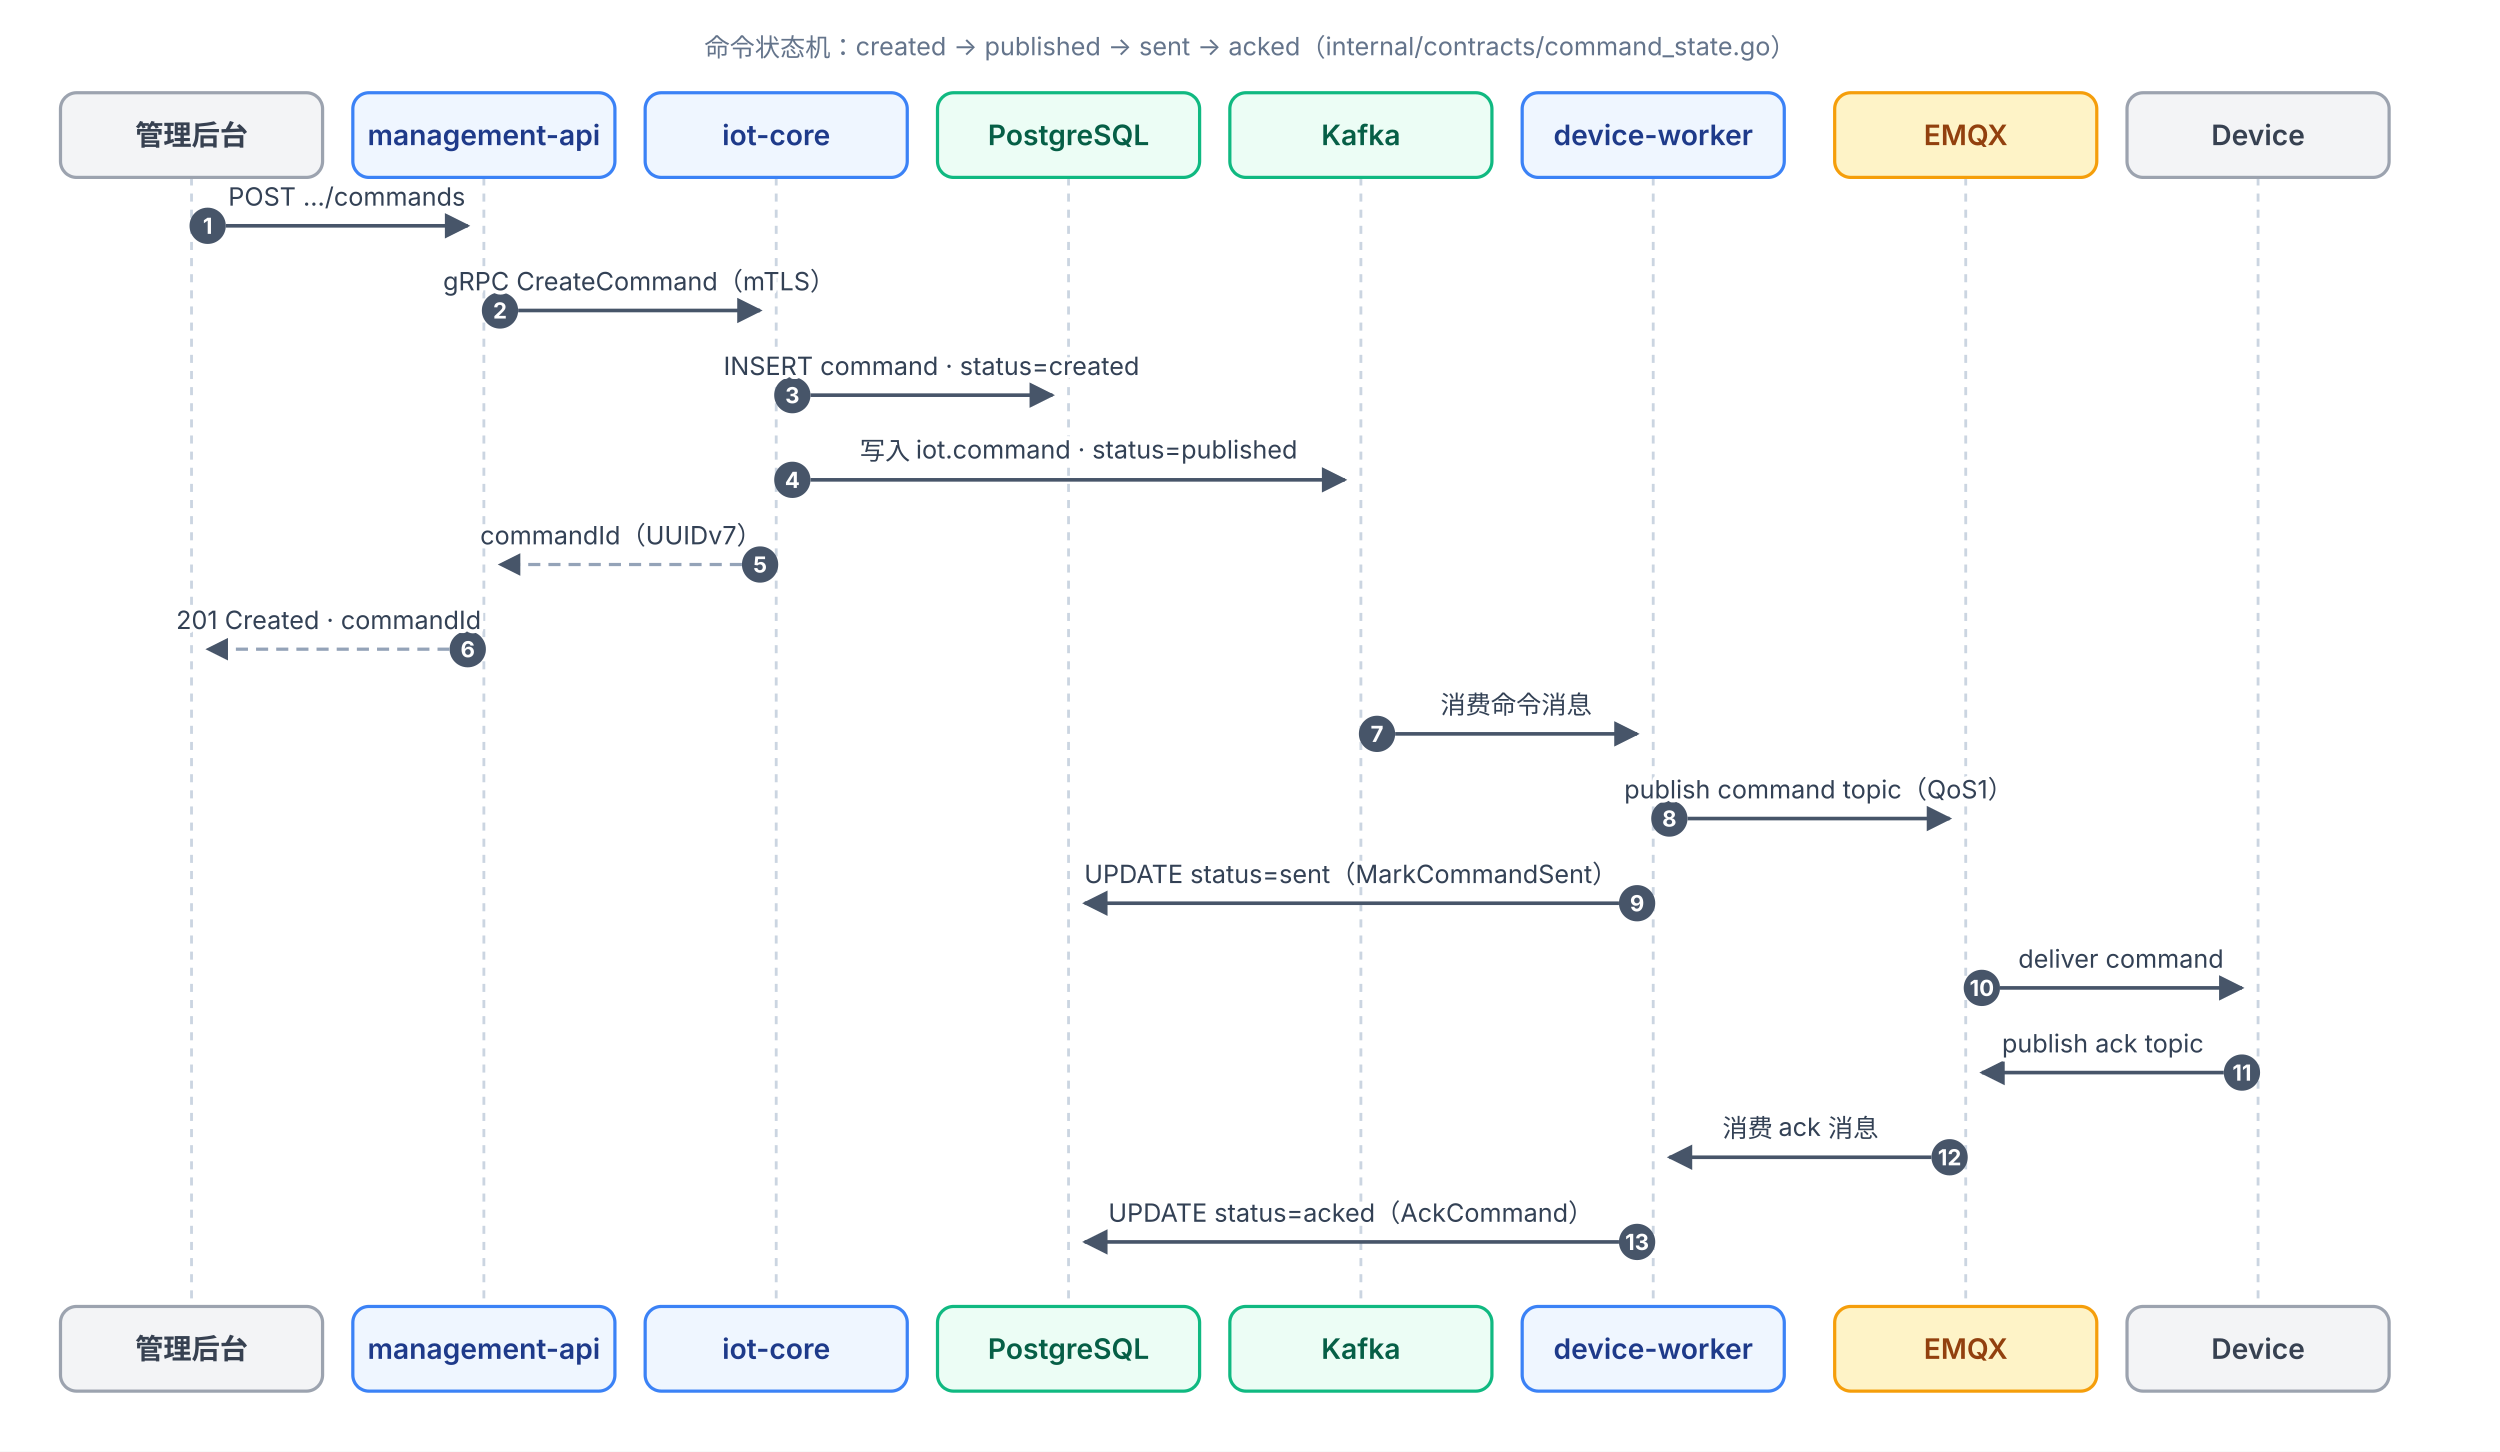
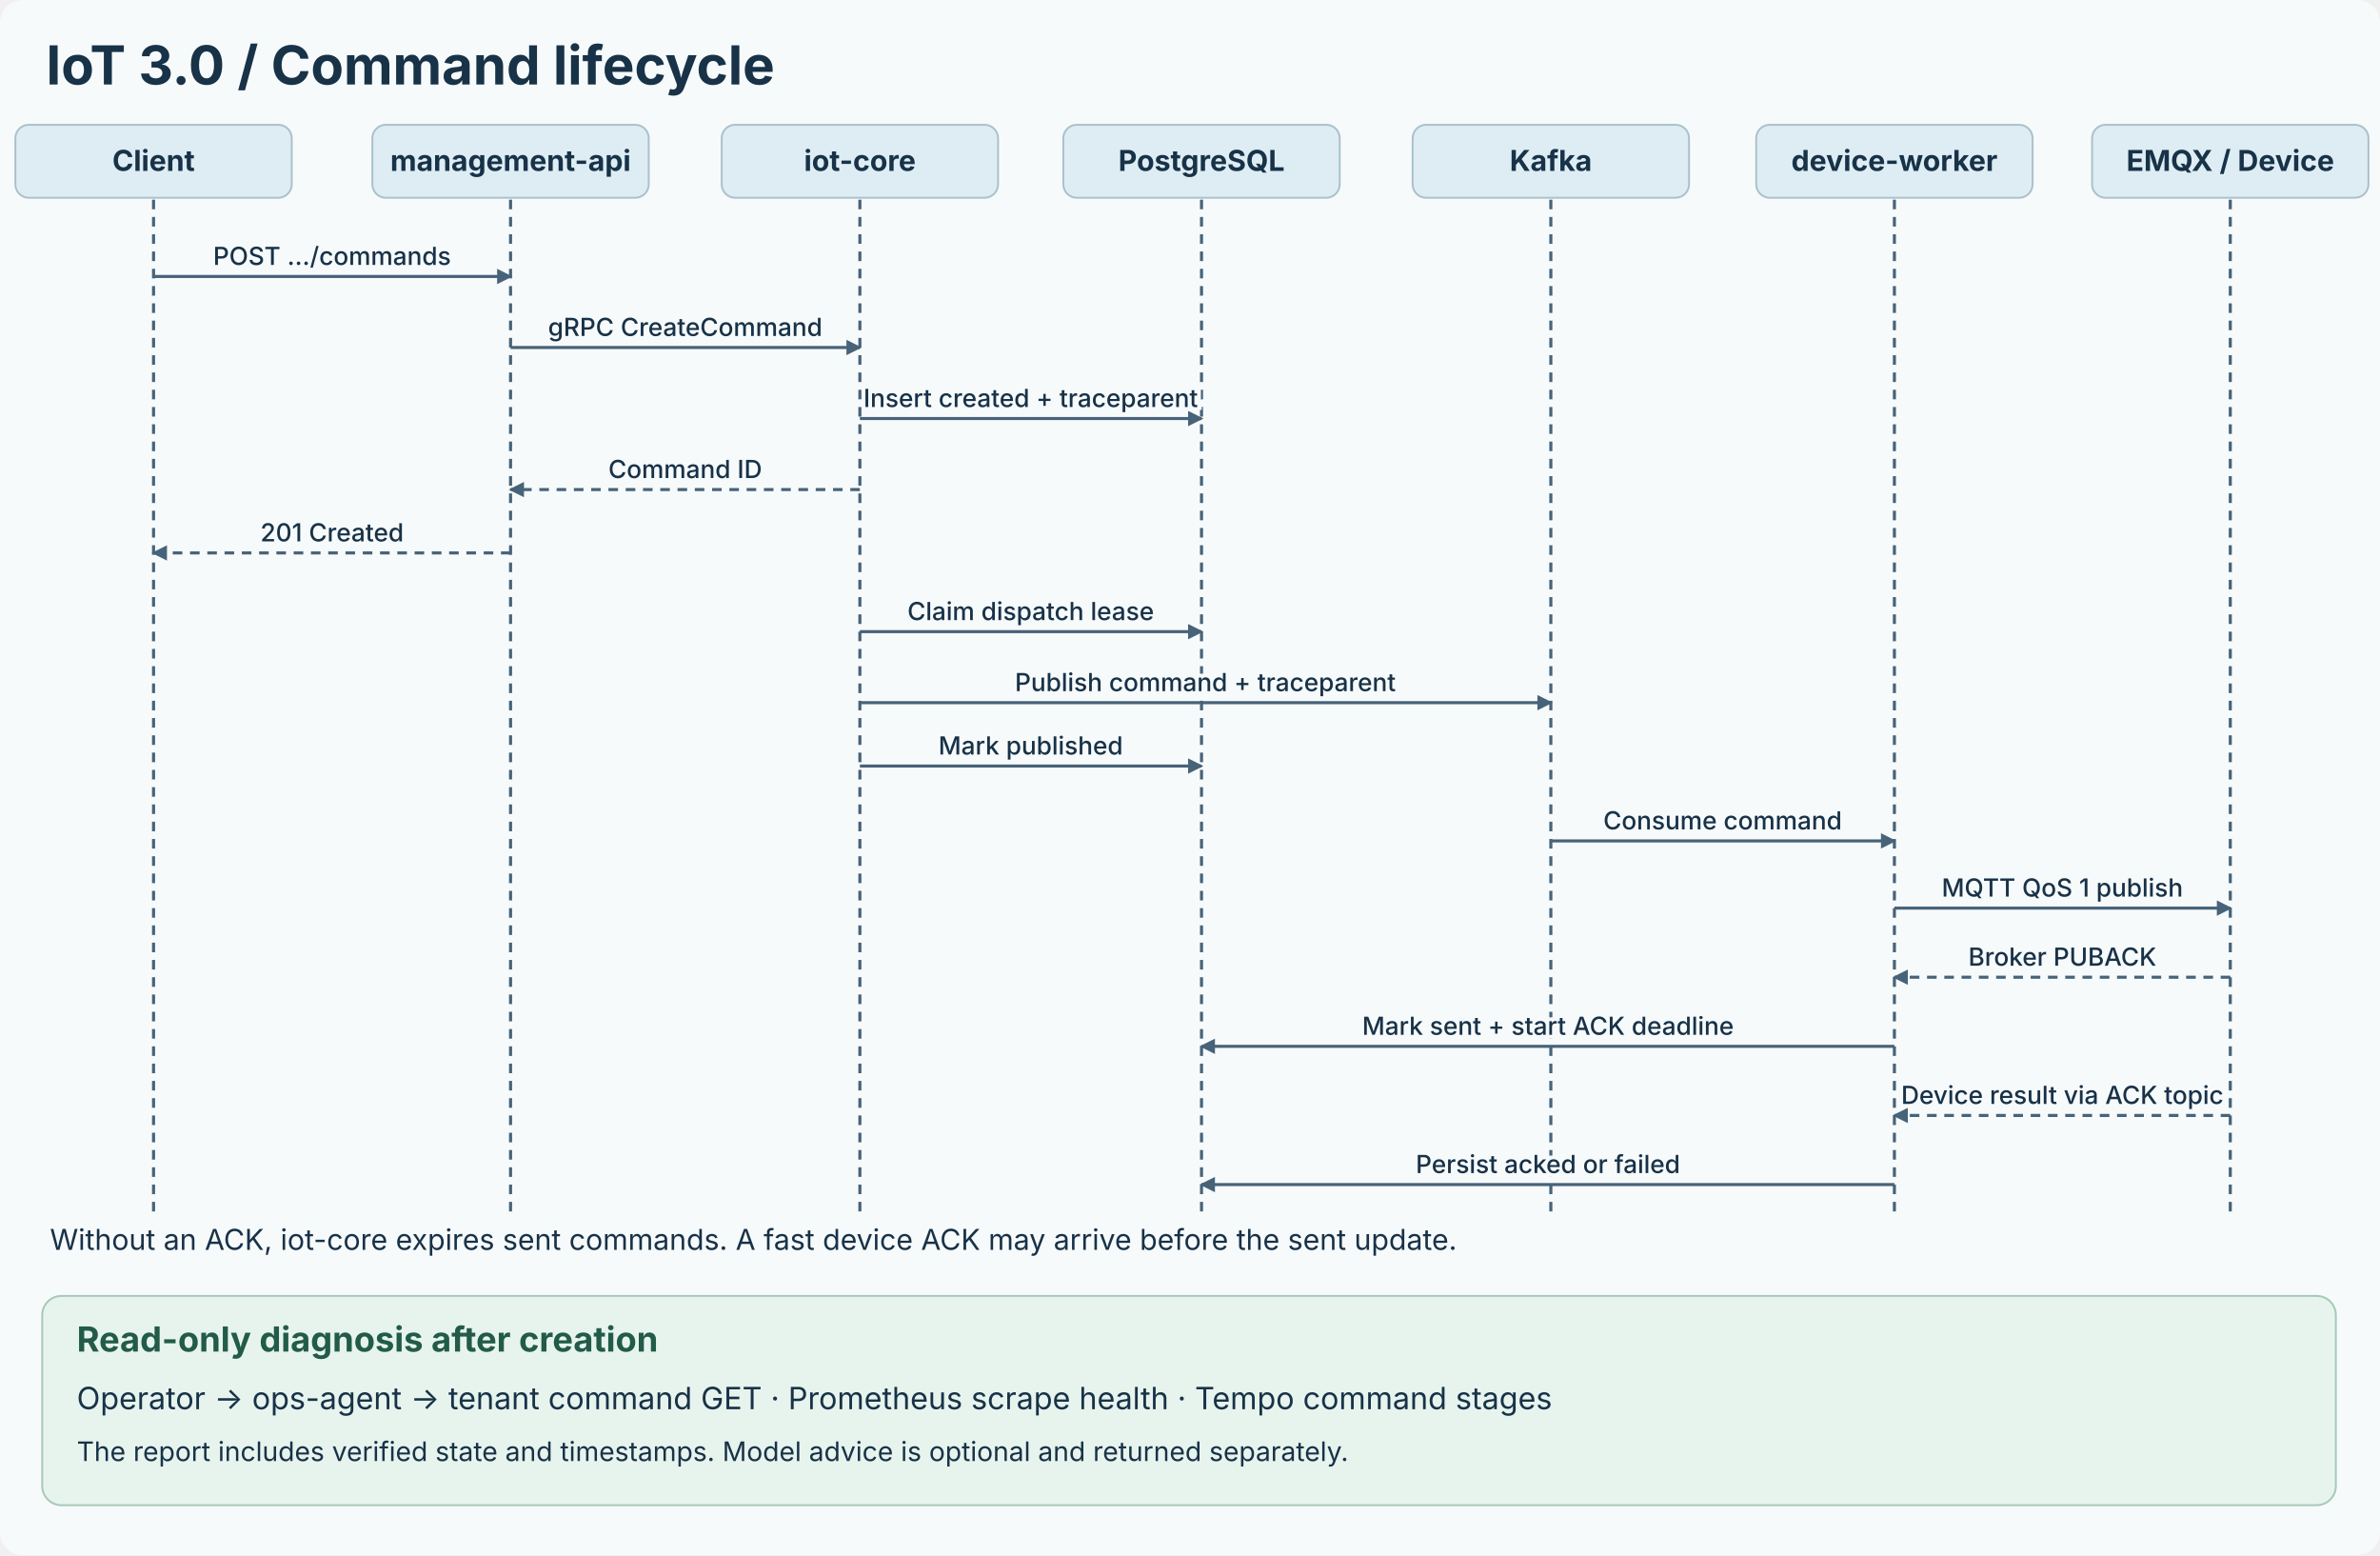
- <svg xmlns="http://www.w3.org/2000/svg" viewBox="0 0 1240 720" role="img" aria-label="Command dispatch and ACK cycle" font-family="-apple-system, 'Segoe UI', 'PingFang SC', 'Hiragino Sans GB', 'Microsoft YaHei', sans-serif">
+ <svg xmlns="http://www.w3.org/2000/svg" viewBox="0 0 1240 810" role="img" aria-labelledby="title desc" font-family="system-ui, -apple-system, 'PingFang SC', sans-serif">
  <defs>
-     <marker id="arr" viewBox="0 0 10 10" refX="9" refY="5" markerWidth="7" markerHeight="7" orient="auto-start-reverse">
-       <path d="M0,0 L10,5 L0,10 z" fill="#475569" />
+     <marker id="arrow" viewBox="0 0 8 8" refX="7" refY="4" markerWidth="5" markerHeight="5" orient="auto">
+       <path d="M0 0L8 4L0 8Z" fill="#476379" />
    </marker>
-     <style>
-       .actor { stroke-width: 1.6; }
-       .actor-title { font-size: 14px; font-weight: 600; }
-       .lifeline { stroke: #CBD5E1; stroke-width: 1.4; stroke-dasharray: 4 4; }
-       .msg { fill: none; stroke: #475569; stroke-width: 1.8; }
-       .msg-ret { fill: none; stroke: #94A3B8; stroke-width: 1.6; stroke-dasharray: 6 4; }
-       .msg-label { font-size: 12.5px; fill: #334155; paint-order: stroke; stroke: #ffffff; stroke-width: 4px; stroke-linejoin: round; }
-       .msg-num { font-size: 11px; font-weight: 700; fill: #ffffff; }
-       .msg-circle { fill: #475569; }
-       .note { font-size: 12.5px; fill: #64748B; }
-       .cli  { fill: #F3F4F6; stroke: #9CA3AF; }
-       .clit { fill: #374151; }
-       .svc  { fill: #EFF6FF; stroke: #3B82F6; }
-       .svct { fill: #1E3A8A; }
-       .store { fill: #ECFDF5; stroke: #10B981; }
-       .storet { fill: #065F46; }
-       .emqx { fill: #FEF3C7; stroke: #F59E0B; }
-       .emqxt { fill: #92400E; }
-     </style>
  </defs>
-   <rect x="0" y="0" width="1240" height="720" fill="#FFFFFF" />
-   <text class="note" x="620" y="28" text-anchor="middle">命令状态机：created → published → sent → acked（internal/contracts/command_state.go）</text>
-   <line class="lifeline" x1="95" y1="88" x2="95" y2="648" />
-   <line class="lifeline" x1="240" y1="88" x2="240" y2="648" />
-   <line class="lifeline" x1="385" y1="88" x2="385" y2="648" />
-   <line class="lifeline" x1="530" y1="88" x2="530" y2="648" />
-   <line class="lifeline" x1="675" y1="88" x2="675" y2="648" />
-   <line class="lifeline" x1="820" y1="88" x2="820" y2="648" />
-   <line class="lifeline" x1="975" y1="88" x2="975" y2="648" />
-   <line class="lifeline" x1="1120" y1="88" x2="1120" y2="648" />
-   <g>
-     <rect class="actor cli" x="30" y="46" width="130" height="42" rx="8" />
-     <text class="actor-title clit" x="95" y="72" text-anchor="middle">管理后台</text>
-     <rect class="actor svc" x="175" y="46" width="130" height="42" rx="8" />
-     <text class="actor-title svct" x="240" y="72" text-anchor="middle">management-api</text>
-     <rect class="actor svc" x="320" y="46" width="130" height="42" rx="8" />
-     <text class="actor-title svct" x="385" y="72" text-anchor="middle">iot-core</text>
-     <rect class="actor store" x="465" y="46" width="130" height="42" rx="8" />
-     <text class="actor-title storet" x="530" y="72" text-anchor="middle">PostgreSQL</text>
-     <rect class="actor store" x="610" y="46" width="130" height="42" rx="8" />
-     <text class="actor-title storet" x="675" y="72" text-anchor="middle">Kafka</text>
-     <rect class="actor svc" x="755" y="46" width="130" height="42" rx="8" />
-     <text class="actor-title svct" x="820" y="72" text-anchor="middle">device-worker</text>
-     <rect class="actor emqx" x="910" y="46" width="130" height="42" rx="8" />
-     <text class="actor-title emqxt" x="975" y="72" text-anchor="middle">EMQX</text>
-     <rect class="actor cli" x="1055" y="46" width="130" height="42" rx="8" />
-     <text class="actor-title clit" x="1120" y="72" text-anchor="middle">Device</text>
-   </g>
-   <g>
-     <rect class="actor cli" x="30" y="648" width="130" height="42" rx="8" />
-     <text class="actor-title clit" x="95" y="674" text-anchor="middle">管理后台</text>
-     <rect class="actor svc" x="175" y="648" width="130" height="42" rx="8" />
-     <text class="actor-title svct" x="240" y="674" text-anchor="middle">management-api</text>
-     <rect class="actor svc" x="320" y="648" width="130" height="42" rx="8" />
-     <text class="actor-title svct" x="385" y="674" text-anchor="middle">iot-core</text>
-     <rect class="actor store" x="465" y="648" width="130" height="42" rx="8" />
-     <text class="actor-title storet" x="530" y="674" text-anchor="middle">PostgreSQL</text>
-     <rect class="actor store" x="610" y="648" width="130" height="42" rx="8" />
-     <text class="actor-title storet" x="675" y="674" text-anchor="middle">Kafka</text>
-     <rect class="actor svc" x="755" y="648" width="130" height="42" rx="8" />
-     <text class="actor-title svct" x="820" y="674" text-anchor="middle">device-worker</text>
-     <rect class="actor emqx" x="910" y="648" width="130" height="42" rx="8" />
-     <text class="actor-title emqxt" x="975" y="674" text-anchor="middle">EMQX</text>
-     <rect class="actor cli" x="1055" y="648" width="130" height="42" rx="8" />
-     <text class="actor-title clit" x="1120" y="674" text-anchor="middle">Device</text>
-   </g>
-   <circle class="msg-circle" cx="103" cy="112" r="9" />
-   <text class="msg-num" x="103" y="116" text-anchor="middle">1</text>
-   <path class="msg" d="M112,112 L232,112" marker-end="url(#arr)" />
-   <text class="msg-label" x="172" y="102" text-anchor="middle">POST …/commands</text>
-   <circle class="msg-circle" cx="248" cy="154" r="9" />
-   <text class="msg-num" x="248" y="158" text-anchor="middle">2</text>
-   <path class="msg" d="M257,154 L377,154" marker-end="url(#arr)" />
-   <text class="msg-label" x="317" y="144" text-anchor="middle">gRPC CreateCommand（mTLS）</text>
-   <circle class="msg-circle" cx="393" cy="196" r="9" />
-   <text class="msg-num" x="393" y="200" text-anchor="middle">3</text>
-   <path class="msg" d="M402,196 L522,196" marker-end="url(#arr)" />
-   <text class="msg-label" x="462" y="186" text-anchor="middle">INSERT command · status=created</text>
-   <circle class="msg-circle" cx="393" cy="238" r="9" />
-   <text class="msg-num" x="393" y="242" text-anchor="middle">4</text>
-   <path class="msg" d="M402,238 L667,238" marker-end="url(#arr)" />
-   <text class="msg-label" x="535" y="228" text-anchor="middle">写入 iot.command · status=published</text>
-   <circle class="msg-circle" cx="377" cy="280" r="9" />
-   <text class="msg-num" x="377" y="284" text-anchor="middle">5</text>
-   <path class="msg-ret" d="M368,280 L248,280" marker-end="url(#arr)" />
-   <text class="msg-label" x="308" y="270" text-anchor="middle">commandId（UUIDv7）</text>
-   <circle class="msg-circle" cx="232" cy="322" r="9" />
-   <text class="msg-num" x="232" y="326" text-anchor="middle">6</text>
-   <path class="msg-ret" d="M223,322 L103,322" marker-end="url(#arr)" />
-   <text class="msg-label" x="163" y="312" text-anchor="middle">201 Created · commandId</text>
-   <circle class="msg-circle" cx="683" cy="364" r="9" />
-   <text class="msg-num" x="683" y="368" text-anchor="middle">7</text>
-   <path class="msg" d="M692,364 L812,364" marker-end="url(#arr)" />
-   <text class="msg-label" x="752" y="354" text-anchor="middle">消费命令消息</text>
-   <circle class="msg-circle" cx="828" cy="406" r="9" />
-   <text class="msg-num" x="828" y="410" text-anchor="middle">8</text>
-   <path class="msg" d="M837,406 L967,406" marker-end="url(#arr)" />
-   <text class="msg-label" x="902" y="396" text-anchor="middle">publish command topic（QoS1）</text>
-   <circle class="msg-circle" cx="812" cy="448" r="9" />
-   <text class="msg-num" x="812" y="452" text-anchor="middle">9</text>
-   <path class="msg" d="M803,448 L538,448" marker-end="url(#arr)" />
-   <text class="msg-label" x="670" y="438" text-anchor="middle">UPDATE status=sent（MarkCommandSent）</text>
-   <circle class="msg-circle" cx="983" cy="490" r="9" />
-   <text class="msg-num" x="983" y="494" text-anchor="middle">10</text>
-   <path class="msg" d="M992,490 L1112,490" marker-end="url(#arr)" />
-   <text class="msg-label" x="1052" y="480" text-anchor="middle">deliver command</text>
-   <circle class="msg-circle" cx="1112" cy="532" r="9" />
-   <text class="msg-num" x="1112" y="536" text-anchor="middle">11</text>
-   <path class="msg" d="M1103,532 L983,532" marker-end="url(#arr)" />
-   <text class="msg-label" x="1043" y="522" text-anchor="middle">publish ack topic</text>
-   <circle class="msg-circle" cx="967" cy="574" r="9" />
-   <text class="msg-num" x="967" y="578" text-anchor="middle">12</text>
-   <path class="msg" d="M958,574 L828,574" marker-end="url(#arr)" />
-   <text class="msg-label" x="893" y="564" text-anchor="middle">消费 ack 消息</text>
-   <circle class="msg-circle" cx="812" cy="616" r="9" />
-   <text class="msg-num" x="812" y="620" text-anchor="middle">13</text>
-   <path class="msg" d="M803,616 L538,616" marker-end="url(#arr)" />
-   <text class="msg-label" x="670" y="606" text-anchor="middle">UPDATE status=acked（AckCommand）</text>
+   <rect width="1240" height="810" rx="12" fill="#f7fafb" />
+   <text x="24" y="44" text-anchor="start" font-size="28" font-weight="700" fill="#183248">IoT 3.0  /  Command lifecycle</text>
+   <rect x="8" y="65" width="144" height="38" rx="7" fill="#deedf4" stroke="#abc1cb" />
+   <text x="80" y="89" text-anchor="middle" font-size="15" font-weight="650" fill="#183248">Client</text>
+   <path d="M80 104 L80 635" stroke="#476379" stroke-width="1.6" fill="none" stroke-dasharray="5 4" />
+   <rect x="194" y="65" width="144" height="38" rx="7" fill="#deedf4" stroke="#abc1cb" />
+   <text x="266" y="89" text-anchor="middle" font-size="15" font-weight="650" fill="#183248">management-api</text>
+   <path d="M266 104 L266 635" stroke="#476379" stroke-width="1.6" fill="none" stroke-dasharray="5 4" />
+   <rect x="376" y="65" width="144" height="38" rx="7" fill="#deedf4" stroke="#abc1cb" />
+   <text x="448" y="89" text-anchor="middle" font-size="15" font-weight="650" fill="#183248">iot-core</text>
+   <path d="M448 104 L448 635" stroke="#476379" stroke-width="1.6" fill="none" stroke-dasharray="5 4" />
+   <rect x="554" y="65" width="144" height="38" rx="7" fill="#deedf4" stroke="#abc1cb" />
+   <text x="626" y="89" text-anchor="middle" font-size="15" font-weight="650" fill="#183248">PostgreSQL</text>
+   <path d="M626 104 L626 635" stroke="#476379" stroke-width="1.6" fill="none" stroke-dasharray="5 4" />
+   <rect x="736" y="65" width="144" height="38" rx="7" fill="#deedf4" stroke="#abc1cb" />
+   <text x="808" y="89" text-anchor="middle" font-size="15" font-weight="650" fill="#183248">Kafka</text>
+   <path d="M808 104 L808 635" stroke="#476379" stroke-width="1.6" fill="none" stroke-dasharray="5 4" />
+   <rect x="915" y="65" width="144" height="38" rx="7" fill="#deedf4" stroke="#abc1cb" />
+   <text x="987" y="89" text-anchor="middle" font-size="15" font-weight="650" fill="#183248">device-worker</text>
+   <path d="M987 104 L987 635" stroke="#476379" stroke-width="1.6" fill="none" stroke-dasharray="5 4" />
+   <rect x="1090" y="65" width="144" height="38" rx="7" fill="#deedf4" stroke="#abc1cb" />
+   <text x="1162" y="89" text-anchor="middle" font-size="15" font-weight="650" fill="#183248">EMQX / Device</text>
+   <path d="M1162 104 L1162 635" stroke="#476379" stroke-width="1.6" fill="none" stroke-dasharray="5 4" />
+   <path d="M80 144 L266 144" stroke="#476379" stroke-width="1.6" fill="none" marker-end="url(#arrow)" />
+   <text x="173.0" y="138" text-anchor="middle" font-size="13" font-weight="550" fill="#183248" stroke="#f7fafb" stroke-width="4" paint-order="stroke">POST …/commands</text>
+   <path d="M266 181 L448 181" stroke="#476379" stroke-width="1.6" fill="none" marker-end="url(#arrow)" />
+   <text x="357.0" y="175" text-anchor="middle" font-size="13" font-weight="550" fill="#183248" stroke="#f7fafb" stroke-width="4" paint-order="stroke">gRPC CreateCommand</text>
+   <path d="M448 218 L626 218" stroke="#476379" stroke-width="1.6" fill="none" marker-end="url(#arrow)" />
+   <text x="537.0" y="212" text-anchor="middle" font-size="13" font-weight="550" fill="#183248" stroke="#f7fafb" stroke-width="4" paint-order="stroke">Insert created + traceparent</text>
+   <path d="M448 255 L266 255" stroke="#476379" stroke-width="1.6" fill="none" stroke-dasharray="5 4" marker-end="url(#arrow)" />
+   <text x="357.0" y="249" text-anchor="middle" font-size="13" font-weight="550" fill="#183248" stroke="#f7fafb" stroke-width="4" paint-order="stroke">Command ID</text>
+   <path d="M266 288 L80 288" stroke="#476379" stroke-width="1.6" fill="none" stroke-dasharray="5 4" marker-end="url(#arrow)" />
+   <text x="173.0" y="282" text-anchor="middle" font-size="13" font-weight="550" fill="#183248" stroke="#f7fafb" stroke-width="4" paint-order="stroke">201 Created</text>
+   <path d="M448 329 L626 329" stroke="#476379" stroke-width="1.6" fill="none" marker-end="url(#arrow)" />
+   <text x="537.0" y="323" text-anchor="middle" font-size="13" font-weight="550" fill="#183248" stroke="#f7fafb" stroke-width="4" paint-order="stroke">Claim dispatch lease</text>
+   <path d="M448 366 L808 366" stroke="#476379" stroke-width="1.6" fill="none" marker-end="url(#arrow)" />
+   <text x="628.0" y="360" text-anchor="middle" font-size="13" font-weight="550" fill="#183248" stroke="#f7fafb" stroke-width="4" paint-order="stroke">Publish command + traceparent</text>
+   <path d="M448 399 L626 399" stroke="#476379" stroke-width="1.6" fill="none" marker-end="url(#arrow)" />
+   <text x="537.0" y="393" text-anchor="middle" font-size="13" font-weight="550" fill="#183248" stroke="#f7fafb" stroke-width="4" paint-order="stroke">Mark published</text>
+   <path d="M808 438 L987 438" stroke="#476379" stroke-width="1.6" fill="none" marker-end="url(#arrow)" />
+   <text x="897.5" y="432" text-anchor="middle" font-size="13" font-weight="550" fill="#183248" stroke="#f7fafb" stroke-width="4" paint-order="stroke">Consume command</text>
+   <path d="M987 473 L1162 473" stroke="#476379" stroke-width="1.6" fill="none" marker-end="url(#arrow)" />
+   <text x="1074.5" y="467" text-anchor="middle" font-size="13" font-weight="550" fill="#183248" stroke="#f7fafb" stroke-width="4" paint-order="stroke">MQTT QoS 1 publish</text>
+   <path d="M1162 509 L987 509" stroke="#476379" stroke-width="1.6" fill="none" stroke-dasharray="5 4" marker-end="url(#arrow)" />
+   <text x="1074.5" y="503" text-anchor="middle" font-size="13" font-weight="550" fill="#183248" stroke="#f7fafb" stroke-width="4" paint-order="stroke">Broker PUBACK</text>
+   <path d="M987 545 L626 545" stroke="#476379" stroke-width="1.6" fill="none" marker-end="url(#arrow)" />
+   <text x="806.5" y="539" text-anchor="middle" font-size="13" font-weight="550" fill="#183248" stroke="#f7fafb" stroke-width="4" paint-order="stroke">Mark sent + start ACK deadline</text>
+   <path d="M1162 581 L987 581" stroke="#476379" stroke-width="1.6" fill="none" stroke-dasharray="5 4" marker-end="url(#arrow)" />
+   <text x="1074.5" y="575" text-anchor="middle" font-size="13" font-weight="550" fill="#183248" stroke="#f7fafb" stroke-width="4" paint-order="stroke">Device result via ACK topic</text>
+   <path d="M987 617 L626 617" stroke="#476379" stroke-width="1.6" fill="none" marker-end="url(#arrow)" />
+   <text x="806.5" y="611" text-anchor="middle" font-size="13" font-weight="550" fill="#183248" stroke="#f7fafb" stroke-width="4" paint-order="stroke">Persist acked or failed</text>
+   <text x="26" y="651" text-anchor="start" font-size="15" font-weight="400" fill="#183248">Without an ACK, iot-core expires sent commands. A fast device ACK may arrive before the sent update.</text>
+   <rect x="22" y="675" width="1195" height="109" rx="10" fill="#e7f4ed" stroke="#a7c9b7" />
+   <text x="40" y="704" text-anchor="start" font-size="18" font-weight="650" fill="#225b49">Read-only diagnosis after creation</text>
+   <text x="40" y="734" text-anchor="start" font-size="16" font-weight="400" fill="#183248">Operator → ops-agent → tenant command GET · Prometheus scrape health · Tempo command stages</text>
+   <text x="40" y="761" text-anchor="start" font-size="14" font-weight="400" fill="#183248">The report includes verified state and timestamps. Model advice is optional and returned separately.</text>
</svg>
